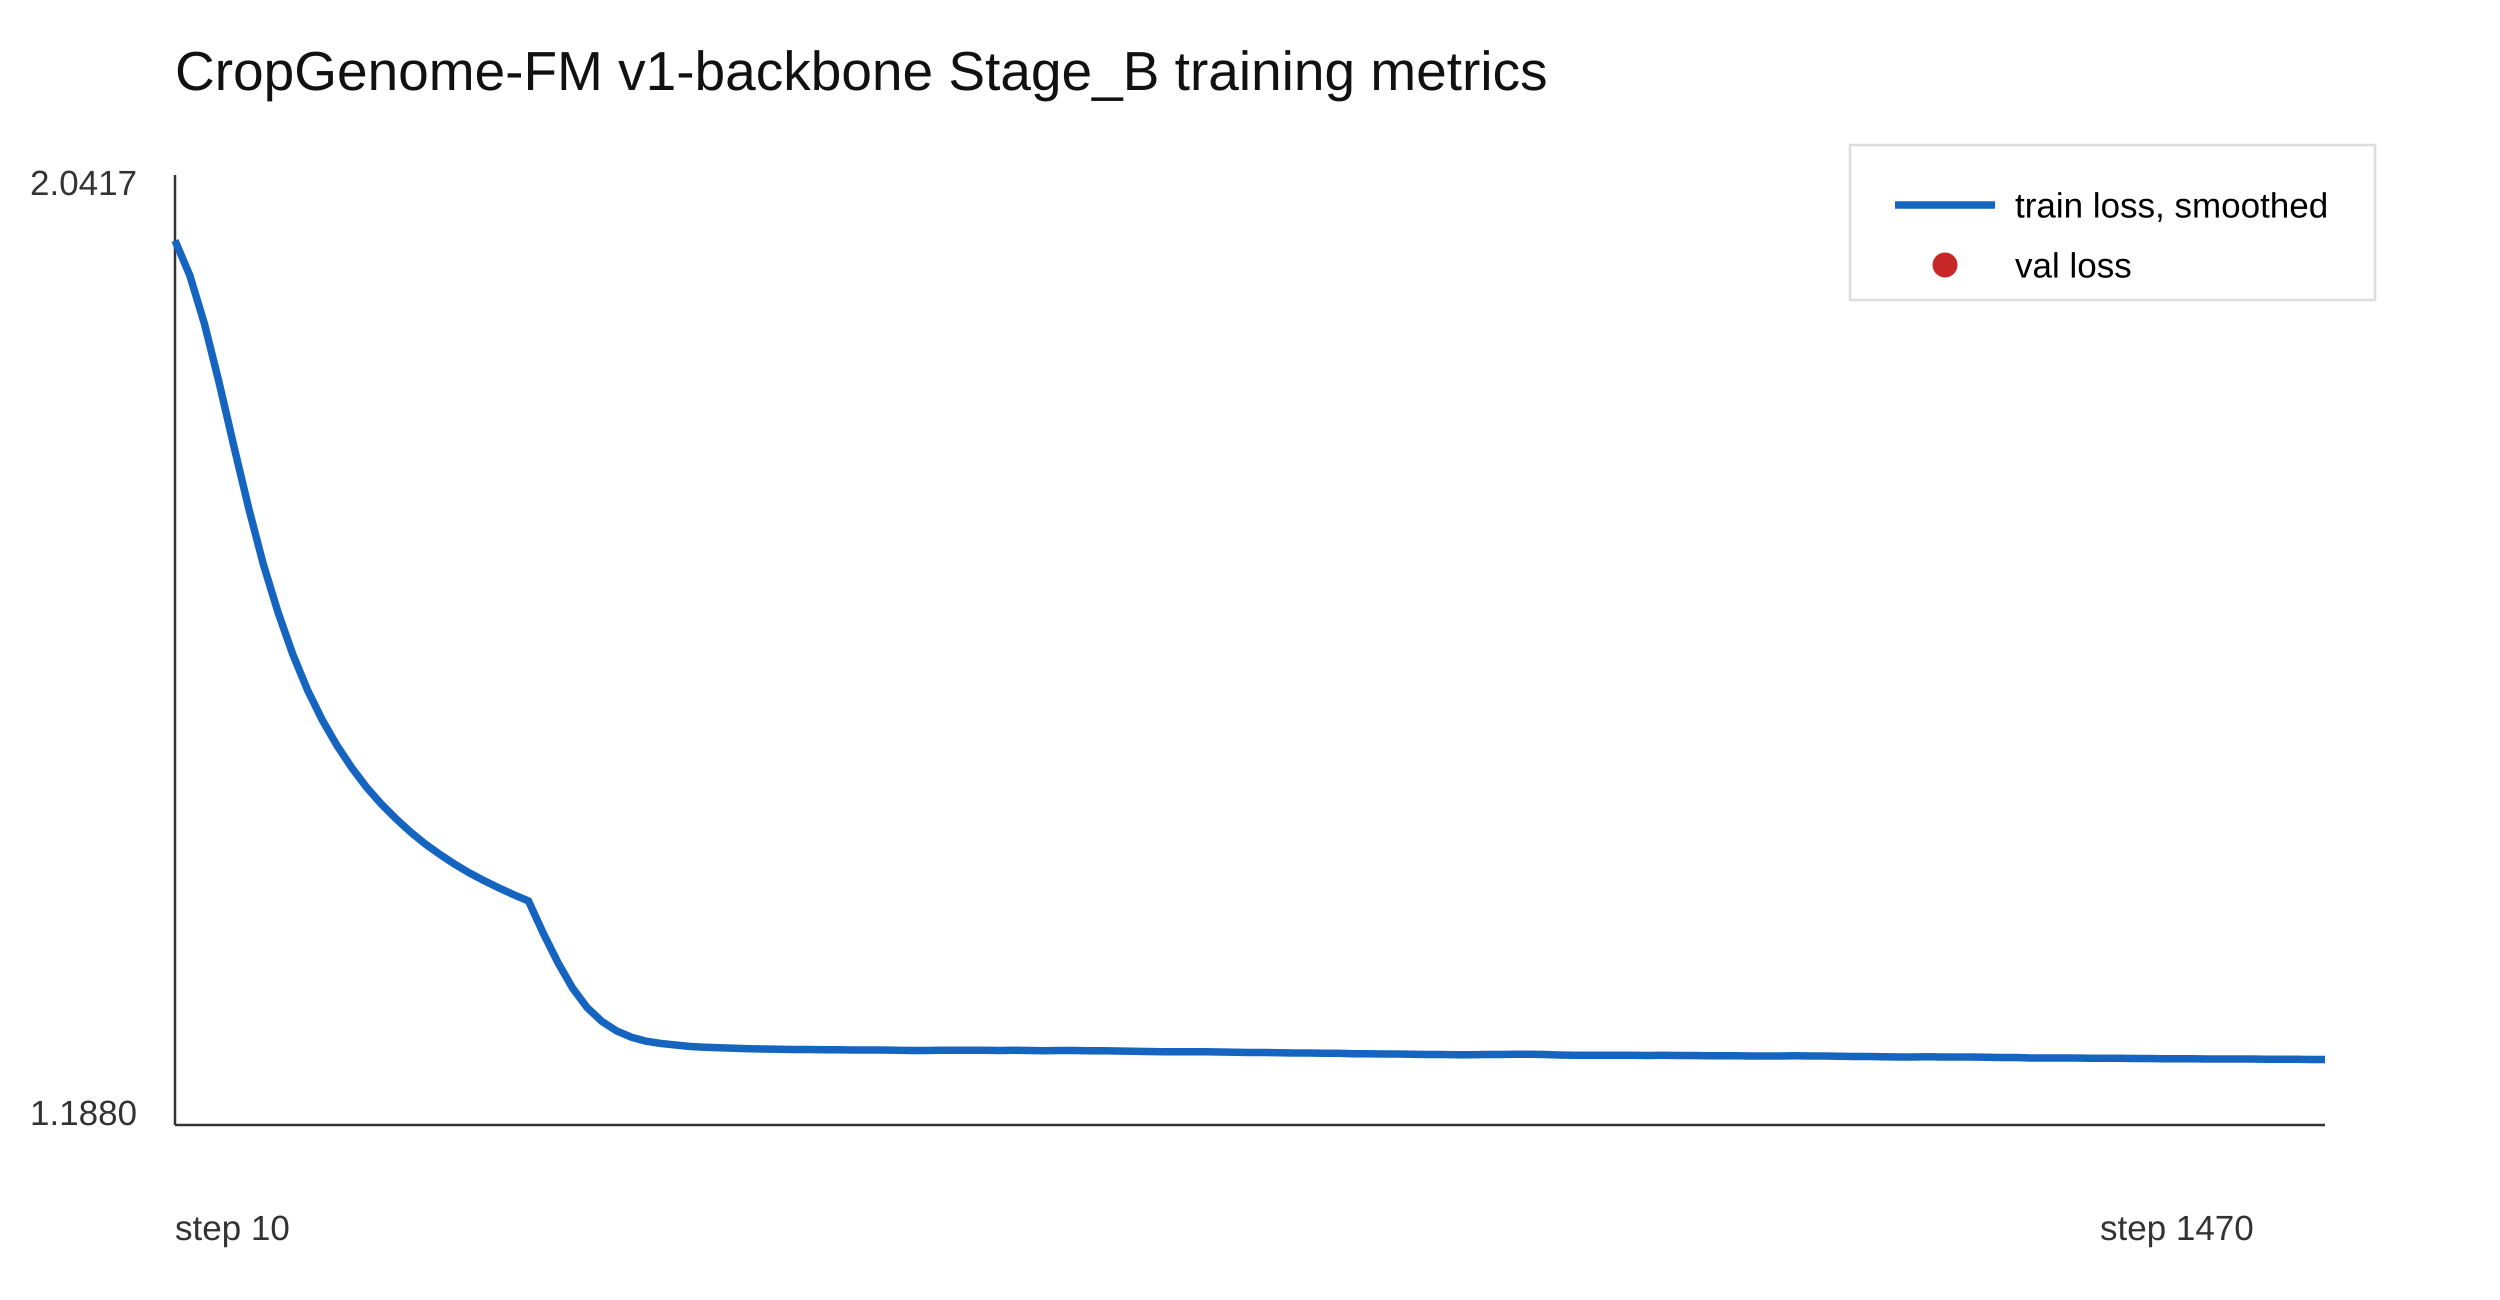
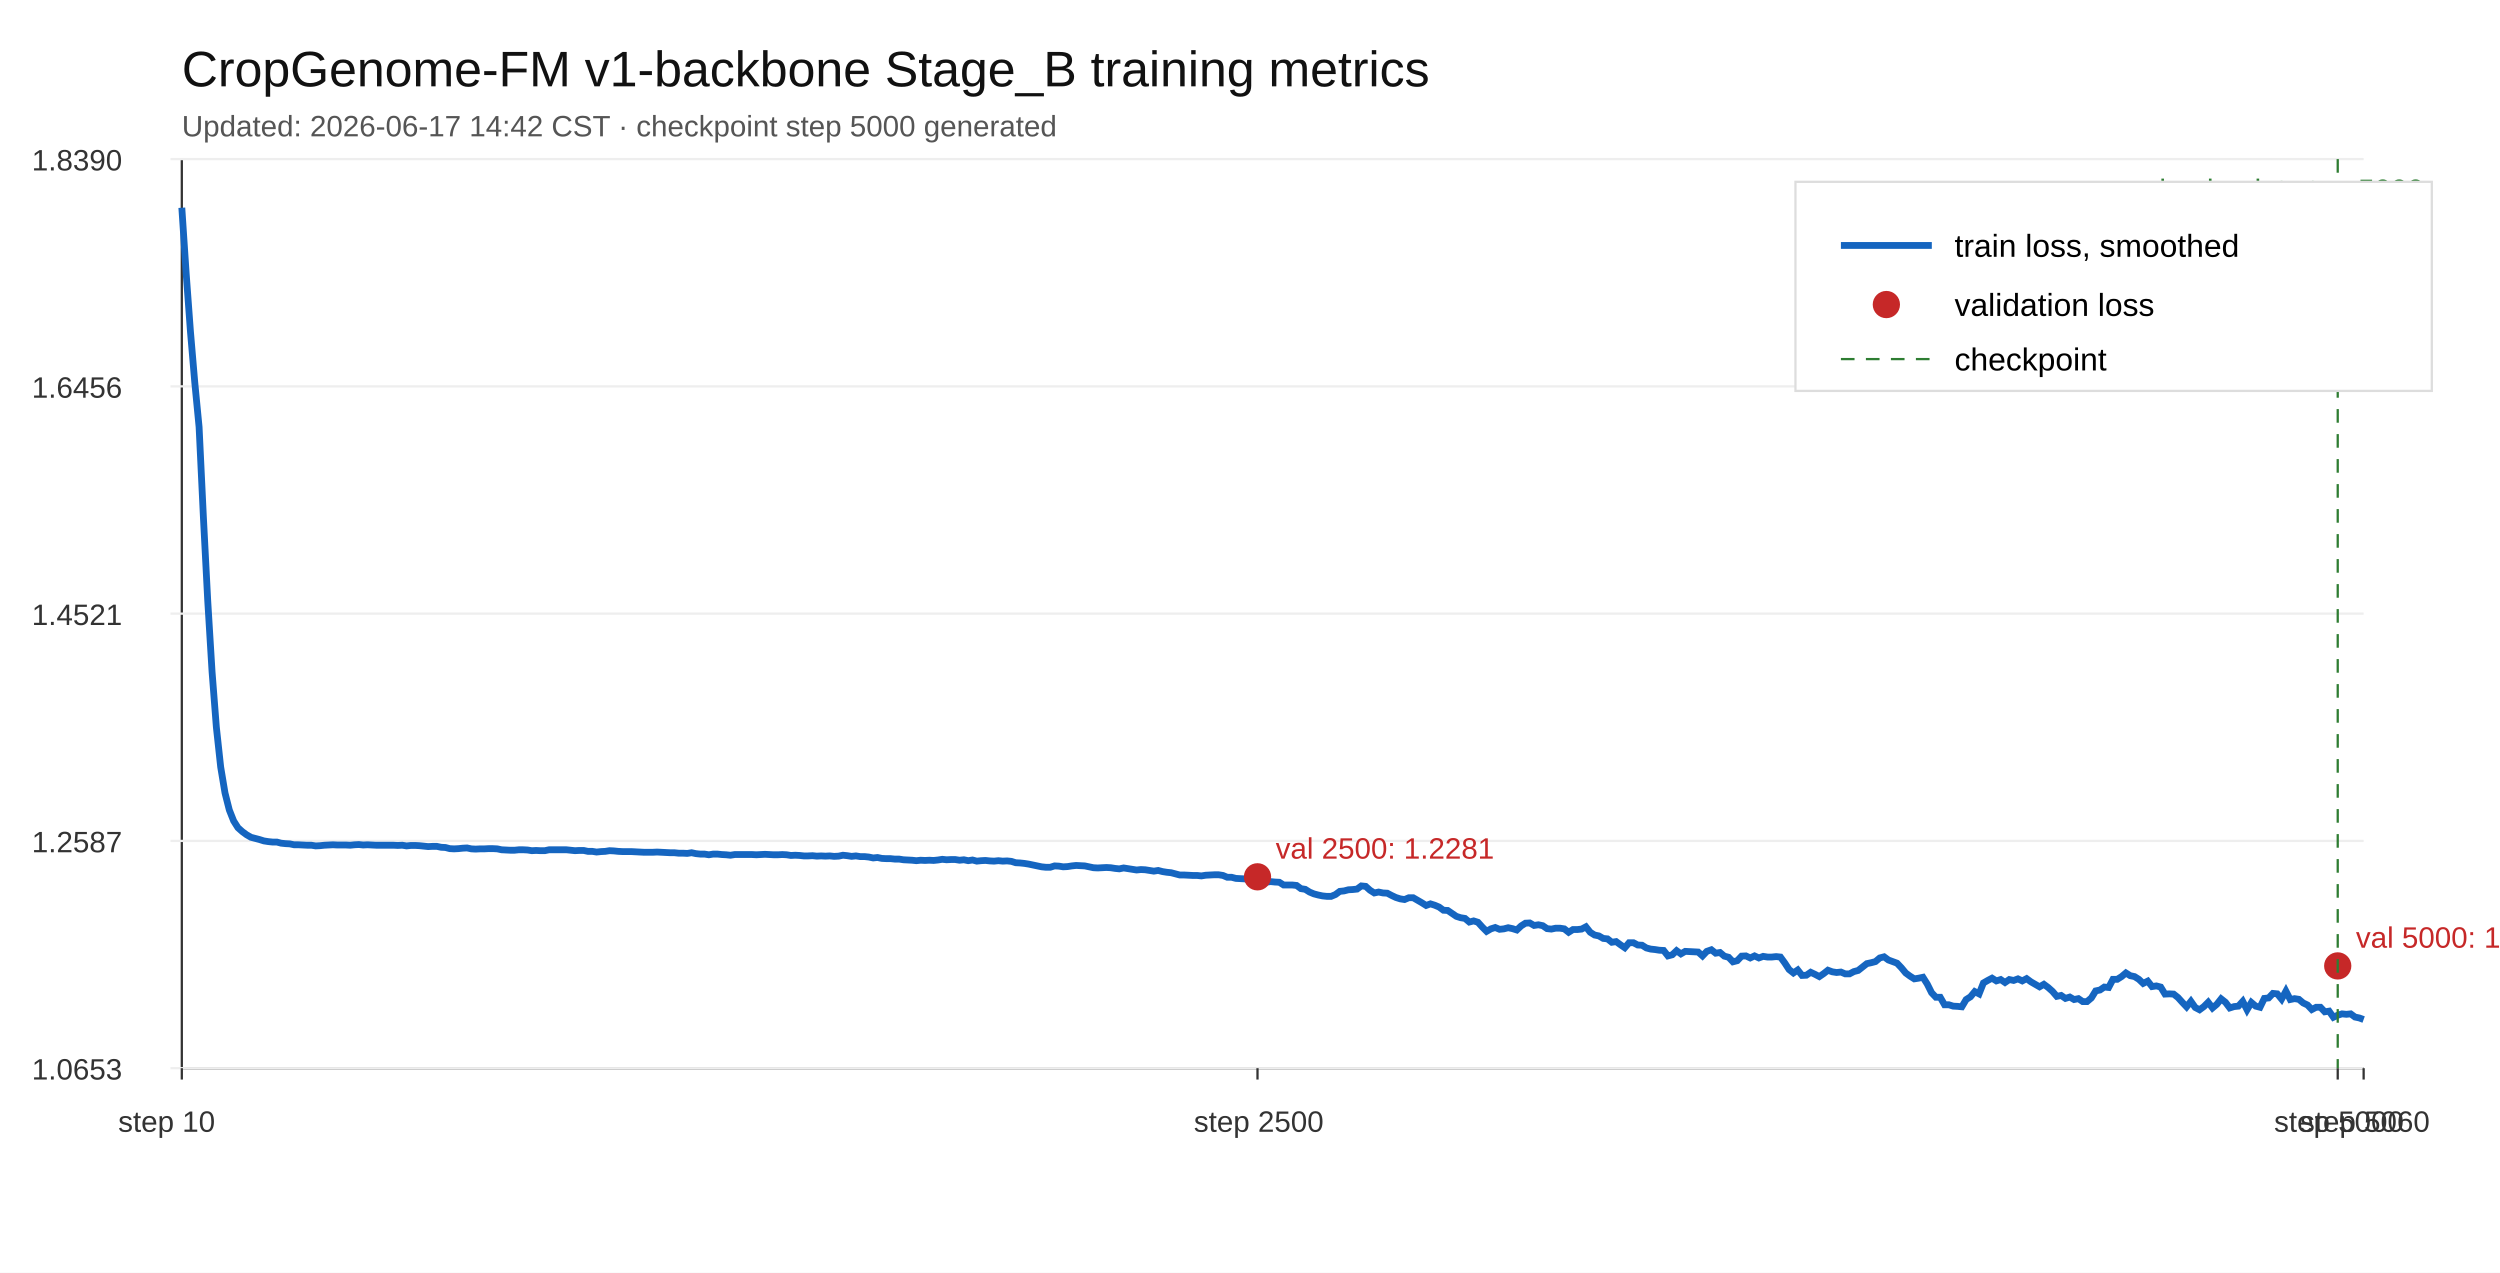
- <svg xmlns="http://www.w3.org/2000/svg" width="1000" height="520" viewBox="0 0 1000 520">
+ <svg xmlns="http://www.w3.org/2000/svg" width="1100" height="560" viewBox="0 0 1100 560">
  <rect width="100%" height="100%" fill="#ffffff" />
-   <text x="70" y="36" font-family="Arial" font-size="22" fill="#111">CropGenome-FM v1-backbone Stage_B training metrics</text>
-   <line x1="70" y1="450" x2="930" y2="450" stroke="#333" />
-   <line x1="70" y1="70" x2="70" y2="450" stroke="#333" />
-   <text x="70" y="496" font-family="Arial" font-size="14" fill="#333">step 10</text>
-   <text x="840" y="496" font-family="Arial" font-size="14" fill="#333">step 1470</text>
-   <text x="12" y="78" font-family="Arial" font-size="14" fill="#333">2.0417</text>
-   <text x="12" y="450" font-family="Arial" font-size="14" fill="#333">1.1880</text>
-   <polyline points="70.0,96.2 75.9,110.1 81.8,129.6 87.7,153.3 93.6,178.7 99.5,203.4 105.3,225.6 111.2,244.9 117.1,261.7 123.0,276.0 128.9,288.0 134.8,298.2 140.7,307.1 146.6,314.9 152.5,321.6 158.4,327.5 164.2,332.8 170.1,337.6 176.0,341.8 181.9,345.7 187.8,349.2 193.7,352.3 199.6,355.2 205.5,357.9 211.4,360.4 217.3,373.3 223.2,385.1 229.0,395.2 234.9,403.1 240.8,408.6 246.7,412.4 252.6,414.9 258.5,416.5 264.4,417.4 270.3,418.0 276.2,418.6 282.1,418.9 287.9,419.1 293.8,419.3 299.7,419.5 305.6,419.6 311.5,419.7 317.4,419.8 323.3,419.8 329.2,419.9 335.1,419.9 341.0,420.0 346.8,420.0 352.7,420.0 358.6,420.1 364.5,420.2 370.4,420.2 376.3,420.1 382.2,420.1 388.1,420.1 394.0,420.1 399.9,420.2 405.8,420.1 411.6,420.2 417.5,420.3 423.4,420.2 429.3,420.2 435.2,420.3 441.1,420.3 447.0,420.4 452.9,420.5 458.8,420.6 464.7,420.7 470.5,420.7 476.4,420.7 482.3,420.7 488.2,420.8 494.1,420.9 500.0,421.0 505.9,421.0 511.8,421.1 517.7,421.2 523.6,421.2 529.5,421.3 535.3,421.3 541.2,421.5 547.1,421.5 553.0,421.6 558.9,421.6 564.8,421.7 570.7,421.8 576.6,421.8 582.5,421.9 588.4,421.9 594.2,421.8 600.1,421.8 606.0,421.7 611.9,421.7 617.8,421.8 623.7,422.0 629.6,422.1 635.5,422.1 641.4,422.1 647.3,422.1 653.2,422.1 659.0,422.2 664.9,422.1 670.8,422.2 676.7,422.2 682.6,422.3 688.5,422.3 694.4,422.3 700.3,422.4 706.2,422.4 712.1,422.4 717.9,422.3 723.8,422.4 729.7,422.4 735.6,422.5 741.5,422.6 747.4,422.6 753.3,422.7 759.2,422.8 765.1,422.8 771.0,422.7 776.8,422.8 782.7,422.8 788.6,422.8 794.5,422.9 800.4,423.0 806.3,423.0 812.2,423.2 818.1,423.2 824.0,423.2 829.9,423.2 835.8,423.3 841.6,423.3 847.5,423.3 853.4,423.4 859.3,423.4 865.2,423.5 871.1,423.5 877.0,423.5 882.9,423.6 888.8,423.6 894.7,423.6 900.5,423.6 906.4,423.7 912.3,423.7 918.2,423.7 924.1,423.8 930.0,423.8" fill="none" stroke="#1565c0" stroke-width="3" />
-   <rect x="740" y="58" width="210" height="62" fill="#fff" stroke="#ddd" />
-   <line x1="758" y1="82" x2="798" y2="82" stroke="#1565c0" stroke-width="3" />
-   <text x="806" y="87" font-family="Arial" font-size="14">train loss, smoothed</text>
-   <circle cx="778" cy="106" r="5" fill="#c62828" />
-   <text x="806" y="111" font-family="Arial" font-size="14">val loss</text>
+   <text x="80" y="38" font-family="Arial" font-size="22" fill="#111">CropGenome-FM v1-backbone Stage_B training metrics</text>
+   <text x="80" y="60" font-family="Arial" font-size="13" fill="#555">Updated: 2026-06-17 14:42 CST · checkpoint step 5000 generated</text>
+   <line x1="80" y1="470" x2="1040" y2="470" stroke="#333" />
+   <line x1="80" y1="70" x2="80" y2="470" stroke="#333" />
+   <line x1="75" y1="470.0" x2="1040" y2="470.0" stroke="#eee" />
+   <text x="14" y="475.0" font-family="Arial" font-size="13" fill="#333">1.0653</text>
+   <line x1="75" y1="370.0" x2="1040" y2="370.0" stroke="#eee" />
+   <text x="14" y="375.0" font-family="Arial" font-size="13" fill="#333">1.2587</text>
+   <line x1="75" y1="270.0" x2="1040" y2="270.0" stroke="#eee" />
+   <text x="14" y="275.0" font-family="Arial" font-size="13" fill="#333">1.4521</text>
+   <line x1="75" y1="170.0" x2="1040" y2="170.0" stroke="#eee" />
+   <text x="14" y="175.0" font-family="Arial" font-size="13" fill="#333">1.6456</text>
+   <line x1="75" y1="70.0" x2="1040" y2="70.0" stroke="#eee" />
+   <text x="14" y="75.0" font-family="Arial" font-size="13" fill="#333">1.8390</text>
+   <line x1="80.0" y1="470" x2="80.0" y2="475" stroke="#333" />
+   <text x="52.0" y="498" font-family="Arial" font-size="13" fill="#333">step 10</text>
+   <line x1="553.3" y1="470" x2="553.3" y2="475" stroke="#333" />
+   <text x="525.3" y="498" font-family="Arial" font-size="13" fill="#333">step 2500</text>
+   <line x1="1028.6" y1="470" x2="1028.6" y2="475" stroke="#333" />
+   <text x="1000.6" y="498" font-family="Arial" font-size="13" fill="#333">step 5000</text>
+   <line x1="1040.0" y1="470" x2="1040.0" y2="475" stroke="#333" />
+   <text x="1012.0" y="498" font-family="Arial" font-size="13" fill="#333">step 5060</text>
+   <polyline points="80.0,91.4 81.9,120.1 83.8,145.9 85.7,168.3 87.6,187.9 89.5,227.7 91.4,264.3 93.3,295.5 95.2,320.0 97.1,337.5 99.0,348.9 100.9,356.4 102.8,361.2 104.7,364.2 106.6,365.9 108.5,367.3 110.4,368.4 112.3,368.9 114.2,369.4 116.1,370.0 118.0,370.3 119.9,370.5 121.8,370.5 123.7,371.0 125.6,371.2 127.5,371.3 129.4,371.7 131.3,371.7 133.2,371.8 135.1,371.9 137.0,371.9 138.9,372.2 140.8,372.1 142.7,371.9 144.6,371.8 146.5,371.7 148.4,371.8 150.3,371.8 152.2,371.8 154.1,371.9 156.0,371.7 157.9,371.6 159.8,371.8 161.7,371.7 163.6,371.8 165.5,371.9 167.4,371.9 169.3,371.9 171.2,371.9 173.1,371.9 175.0,372.0 177.0,371.9 178.9,372.2 180.8,372.0 182.7,372.0 184.6,372.1 186.5,372.3 188.4,372.5 190.3,372.4 192.2,372.4 194.1,372.8 196.0,372.9 197.9,373.4 199.8,373.5 201.7,373.4 203.6,373.2 205.5,373.1 207.4,373.5 209.3,373.6 211.2,373.5 213.1,373.5 215.0,373.4 216.9,373.4 218.8,373.5 220.7,373.9 222.6,374.0 224.5,374.1 226.4,374.1 228.3,373.9 230.2,373.9 232.1,374.0 234.0,374.3 235.9,374.2 237.8,374.3 239.7,374.3 241.6,373.9 243.5,373.9 245.4,373.9 247.3,373.9 249.2,373.9 251.1,374.1 253.0,374.3 254.9,374.2 256.8,374.2 258.7,374.6 260.6,374.6 262.5,374.9 264.4,374.7 266.3,374.6 268.2,374.3 270.1,374.4 272.0,374.6 273.9,374.7 275.8,374.7 277.7,374.7 279.6,374.8 281.5,374.9 283.4,375.0 285.3,375.0 287.2,375.0 289.1,374.9 291.0,375.0 292.9,375.1 294.8,375.2 296.7,375.2 298.6,375.4 300.5,375.4 302.4,375.5 304.3,375.2 306.2,375.6 308.1,375.8 310.0,375.8 311.9,376.1 313.8,375.8 315.7,375.8 317.6,376.0 319.5,376.1 321.4,376.3 323.3,376.0 325.2,376.0 327.1,376.0 329.0,376.0 330.9,376.0 332.8,376.1 334.7,376.0 336.6,375.9 338.5,376.0 340.4,376.1 342.3,376.1 344.2,376.0 346.1,376.1 348.0,376.4 349.9,376.3 351.8,376.4 353.7,376.6 355.6,376.6 357.5,376.5 359.4,376.7 361.3,376.6 363.2,376.7 365.1,376.6 367.0,376.8 369.0,376.7 370.9,376.3 372.8,376.5 374.7,376.8 376.6,376.6 378.5,376.9 380.4,376.9 382.3,377.1 384.2,377.5 386.1,377.3 388.0,377.7 389.9,377.8 391.8,377.8 393.7,378.0 395.6,378.0 397.5,378.3 399.4,378.4 401.3,378.5 403.2,378.7 405.1,378.5 407.0,378.6 408.9,378.5 410.8,378.6 412.7,378.4 414.6,378.1 416.5,378.3 418.4,378.2 420.3,378.2 422.2,378.5 424.1,378.3 426.0,378.7 427.9,378.4 429.8,378.9 431.7,378.7 433.6,378.6 435.5,378.8 437.4,378.9 439.3,378.7 441.2,378.9 443.1,378.8 445.0,379.0 446.9,379.6 448.8,379.7 450.7,379.9 452.6,380.2 454.5,380.6 456.4,381.0 458.3,381.4 460.2,381.6 462.1,381.6 464.0,381.0 465.9,381.1 467.8,381.4 469.7,381.3 471.6,381.0 473.5,380.8 475.4,380.9 477.3,381.0 479.2,381.4 481.1,381.8 483.0,381.9 484.9,381.8 486.8,381.7 488.7,381.8 490.6,382.1 492.5,382.3 494.4,381.9 496.3,382.2 498.2,382.5 500.1,382.8 502.0,382.6 503.9,382.7 505.8,383.0 507.7,383.3 509.6,383.0 511.5,383.5 513.4,383.8 515.3,384.0 517.2,384.5 519.1,385.0 521.0,385.0 522.9,385.1 524.8,385.2 526.7,385.2 528.6,385.4 530.5,385.1 532.4,385.0 534.3,384.9 536.2,384.9 538.1,385.2 540.0,386.0 541.9,386.0 543.8,386.5 545.7,386.6 547.6,386.7 549.5,387.0 551.4,387.5 553.3,388.2 555.2,388.6 557.1,388.2 559.0,387.9 561.0,388.1 562.9,388.2 564.8,389.4 566.7,389.4 568.6,389.4 570.5,389.6 572.4,391.0 574.3,391.3 576.2,392.5 578.1,393.3 580.0,393.8 581.9,394.2 583.8,394.4 585.7,394.4 587.6,393.6 589.5,392.2 591.4,392.0 593.3,391.5 595.2,391.4 597.1,391.2 599.0,389.8 600.9,390.0 602.8,391.7 604.7,392.9 606.6,392.5 608.5,392.9 610.4,393.0 612.3,394.0 614.2,394.9 616.1,395.5 618.0,395.8 619.9,395.0 621.8,395.0 623.7,396.1 625.6,397.2 627.5,398.4 629.4,397.7 631.3,398.3 633.2,399.1 635.1,400.5 637.0,400.6 638.9,401.9 640.8,403.2 642.7,403.8 644.6,404.1 646.5,405.7 648.4,405.2 650.3,405.8 652.2,407.9 654.1,409.8 656.0,408.7 657.9,408.1 659.8,408.9 661.7,408.7 663.6,408.2 665.5,408.6 667.4,409.2 669.3,407.4 671.2,406.2 673.1,406.1 675.0,407.2 676.9,406.9 678.8,407.3 680.7,408.6 682.6,408.8 684.5,408.4 686.4,408.4 688.3,408.7 690.2,410.2 692.1,409.0 694.0,409.0 695.9,408.8 697.8,407.8 699.7,410.2 701.6,411.4 703.5,411.8 705.4,412.9 707.3,413.1 709.2,414.6 711.1,414.3 713.0,415.7 714.9,417.0 716.8,414.8 718.7,414.8 720.6,415.8 722.5,415.9 724.4,417.1 726.3,417.6 728.2,417.8 730.1,418.1 732.0,418.2 733.9,420.6 735.8,420.1 737.7,418.3 739.6,419.7 741.5,418.6 743.4,418.7 745.3,418.8 747.2,418.9 749.1,420.6 751.0,418.6 753.0,417.9 754.9,419.4 756.8,419.1 758.7,420.7 760.6,421.2 762.5,423.2 764.4,422.7 766.3,420.7 768.2,420.6 770.1,421.5 772.0,420.6 773.9,421.5 775.8,420.8 777.7,421.1 779.6,421.1 781.5,420.9 783.4,421.1 785.3,423.7 787.2,426.6 789.1,428.1 791.0,426.8 792.9,429.2 794.8,429.1 796.7,427.8 798.6,428.7 800.5,429.7 802.4,428.4 804.3,426.9 806.2,427.6 808.1,427.9 810.0,427.7 811.9,428.5 813.8,428.5 815.7,427.5 817.6,427.0 819.5,425.5 821.4,424.0 823.3,423.6 825.2,423.1 827.1,421.5 829.0,421.0 830.9,422.4 832.8,423.1 834.7,423.8 836.6,425.8 838.5,428.1 840.4,429.5 842.3,430.7 844.2,430.4 846.1,430.0 848.0,433.0 849.9,436.8 851.8,438.8 853.7,438.8 855.6,442.1 857.5,442.1 859.4,442.7 861.3,442.8 863.2,443.0 865.1,439.8 867.0,438.6 868.9,436.3 870.8,437.3 872.7,432.5 874.6,431.4 876.5,430.4 878.4,431.6 880.3,431.0 882.2,432.3 884.1,431.0 886.0,431.4 887.9,430.7 889.8,431.6 891.7,430.6 893.6,432.0 895.5,433.1 897.4,434.2 899.3,433.1 901.2,434.5 903.1,436.2 905.0,438.4 906.9,438.0 908.8,439.3 910.7,438.7 912.6,439.8 914.5,439.4 916.4,440.7 918.3,440.7 920.2,439.1 922.1,436.0 924.0,435.6 925.9,434.3 927.8,434.5 929.7,430.9 931.6,430.9 933.5,429.7 935.4,428.1 937.3,429.3 939.2,429.7 941.1,430.9 943.0,432.7 945.0,431.7 946.9,434.1 948.8,433.8 950.7,434.3 952.6,437.4 954.5,437.3 956.4,437.4 958.3,438.9 960.2,441.0 962.1,443.0 964.0,440.6 965.9,443.3 967.8,444.3 969.7,442.9 971.6,441.0 973.5,443.5 975.4,441.9 977.3,439.5 979.2,441.0 981.1,443.5 983.0,442.9 984.9,442.7 986.8,440.6 988.7,444.3 990.6,441.1 992.5,442.7 994.4,443.2 996.3,439.3 998.2,439.1 1000.1,437.1 1002.0,437.3 1003.9,439.6 1005.8,436.1 1007.7,439.8 1009.6,439.4 1011.5,439.7 1013.4,441.3 1015.3,442.2 1017.2,444.2 1019.1,443.2 1021.0,443.2 1022.9,445.2 1024.8,444.9 1026.7,447.6 1028.6,446.7 1030.5,446.1 1032.4,446.3 1034.3,446.1 1036.2,447.5 1038.1,447.9 1040.0,448.6" fill="none" stroke="#1565c0" stroke-width="3" />
+   <circle cx="553.3" cy="385.8" r="6" fill="#c62828" />
+   <text x="561.3" y="377.8" font-family="Arial" font-size="13" fill="#c62828">val 2500: 1.2281</text>
+   <circle cx="1028.6" cy="425.0" r="6" fill="#c62828" />
+   <text x="1036.6" y="417.0" font-family="Arial" font-size="13" fill="#c62828">val 5000: 1.1524</text>
+   <line x1="1028.6" y1="70" x2="1028.6" y2="470" stroke="#2e7d32" stroke-dasharray="6 5" />
+   <text x="943.6" y="88" font-family="Arial" font-size="13" fill="#2e7d32">checkpoint step 5000</text>
+   <rect x="790" y="80" width="280" height="92" fill="#fff" stroke="#ddd" />
+   <line x1="810" y1="108" x2="850" y2="108" stroke="#1565c0" stroke-width="3" />
+   <text x="860" y="113" font-family="Arial" font-size="14">train loss, smoothed</text>
+   <circle cx="830" cy="134" r="6" fill="#c62828" />
+   <text x="860" y="139" font-family="Arial" font-size="14">validation loss</text>
+   <line x1="810" y1="158" x2="850" y2="158" stroke="#2e7d32" stroke-dasharray="6 5" />
+   <text x="860" y="163" font-family="Arial" font-size="14">checkpoint</text>
</svg>
